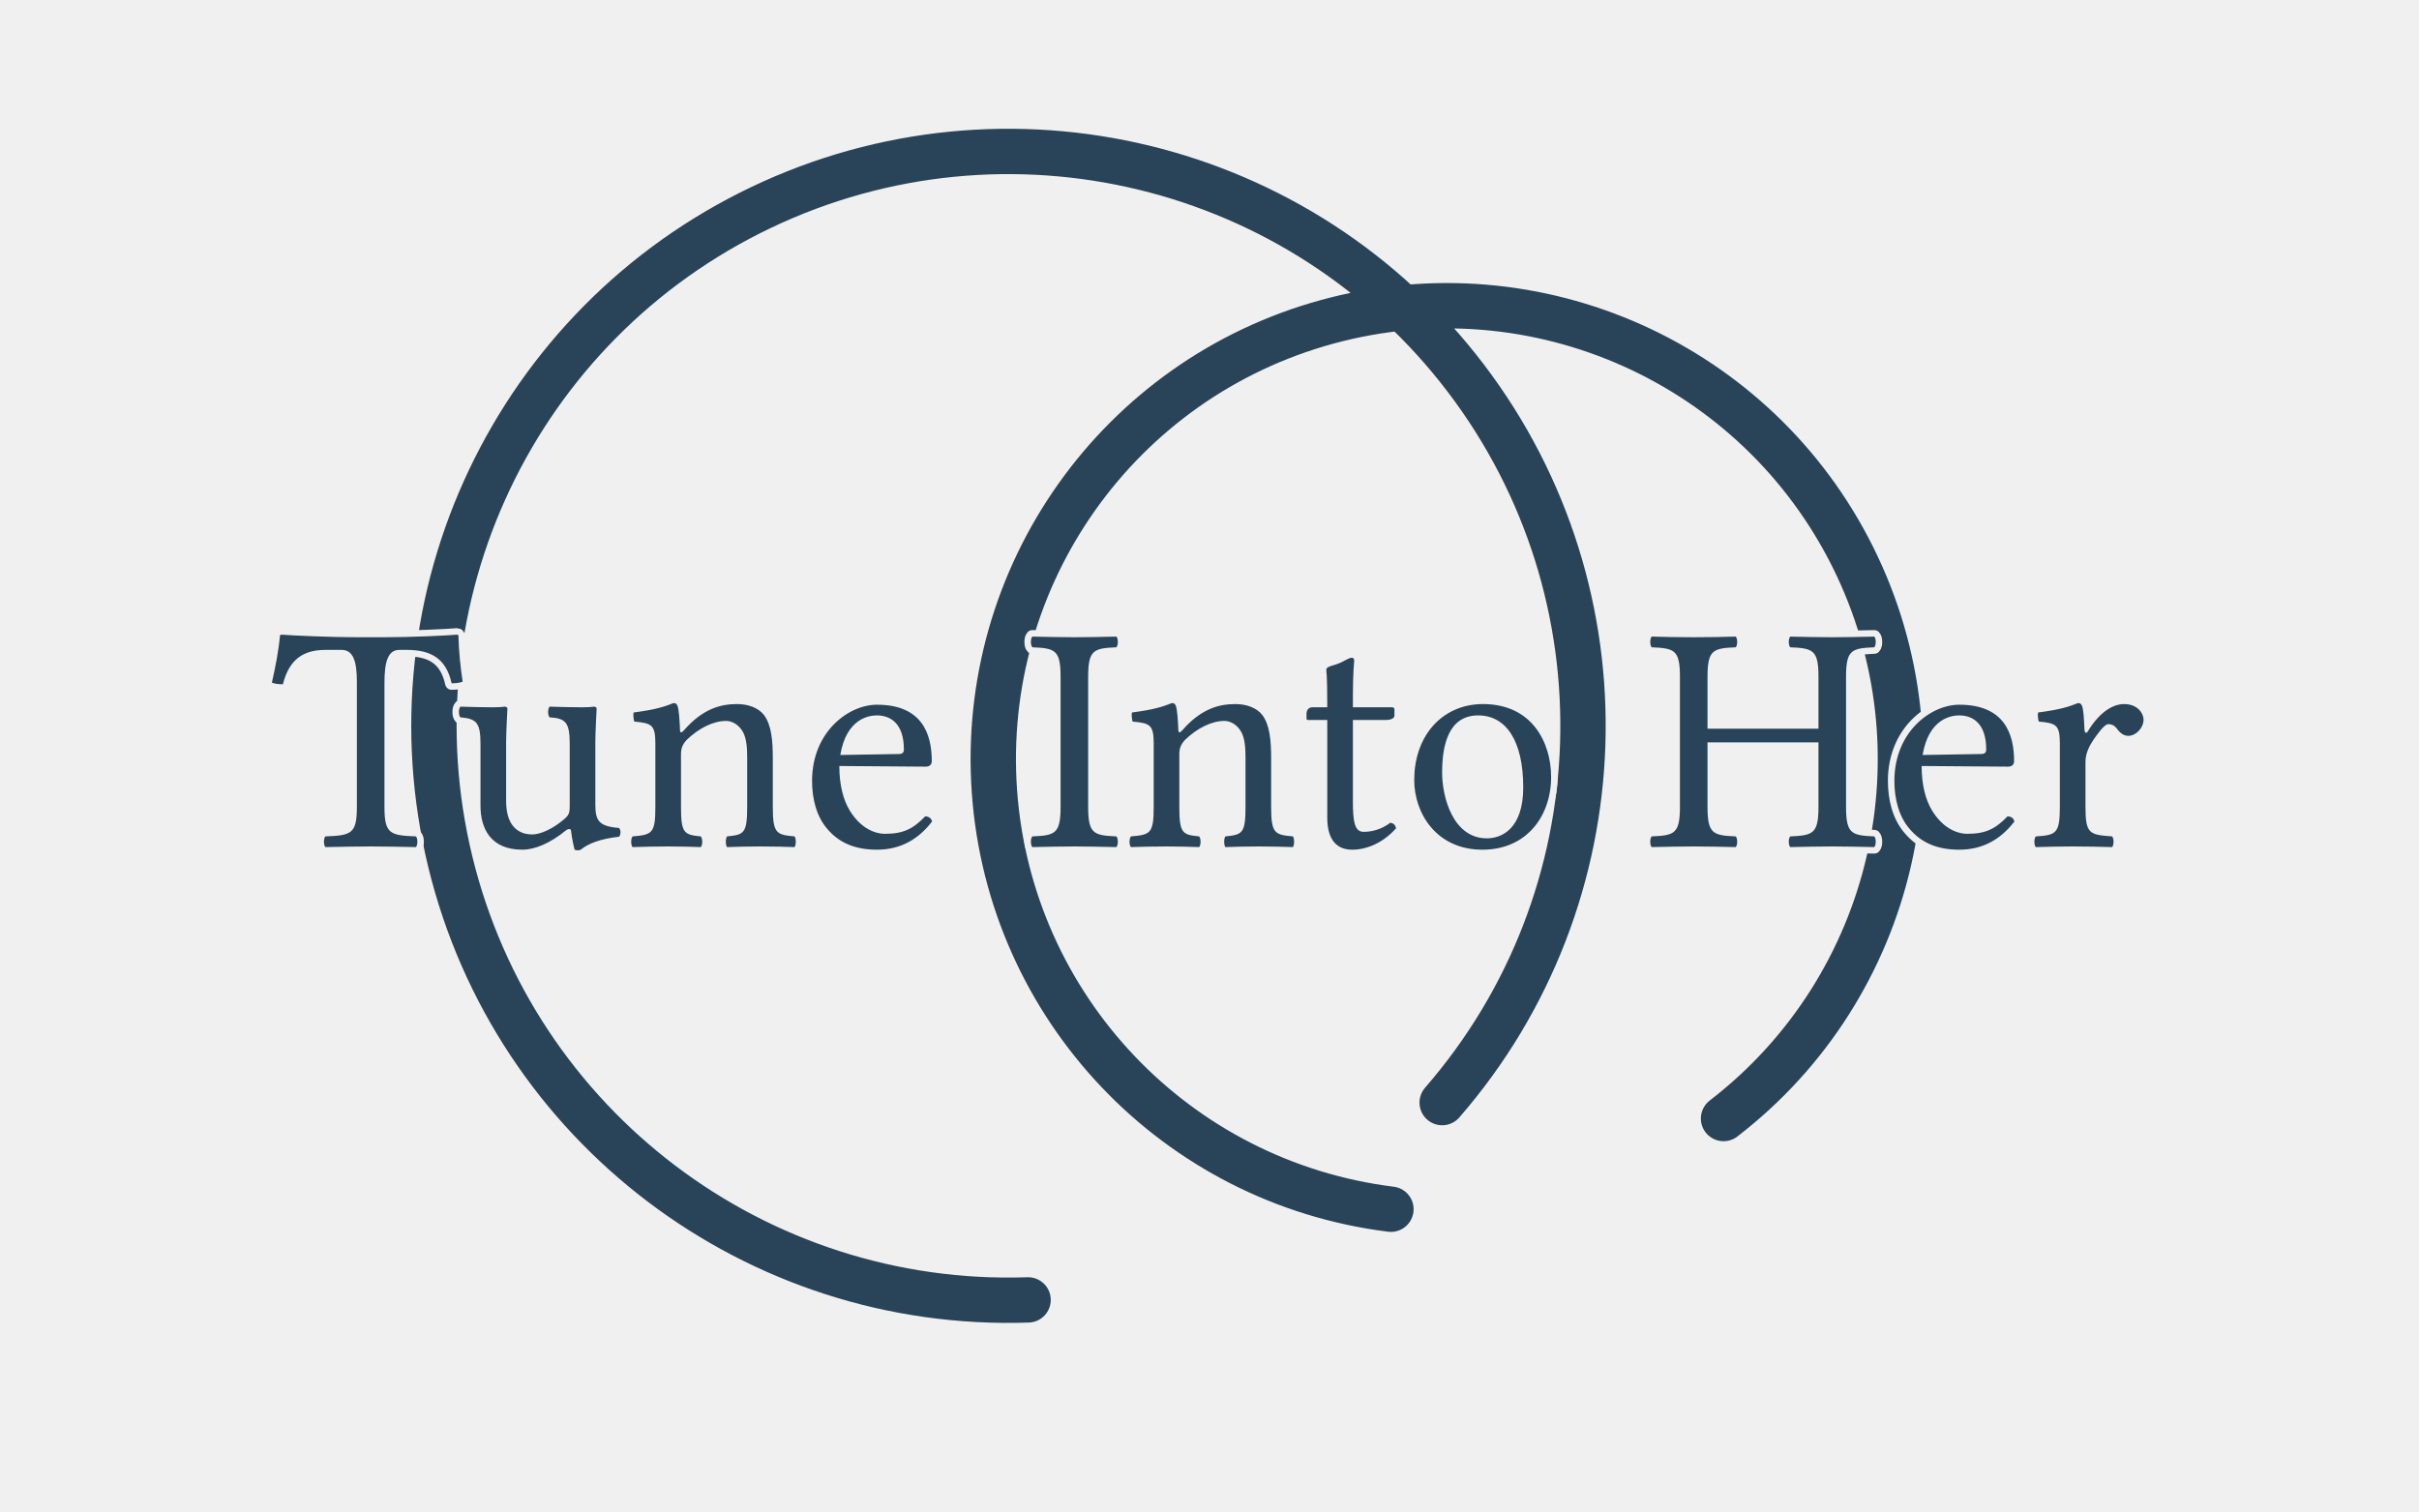
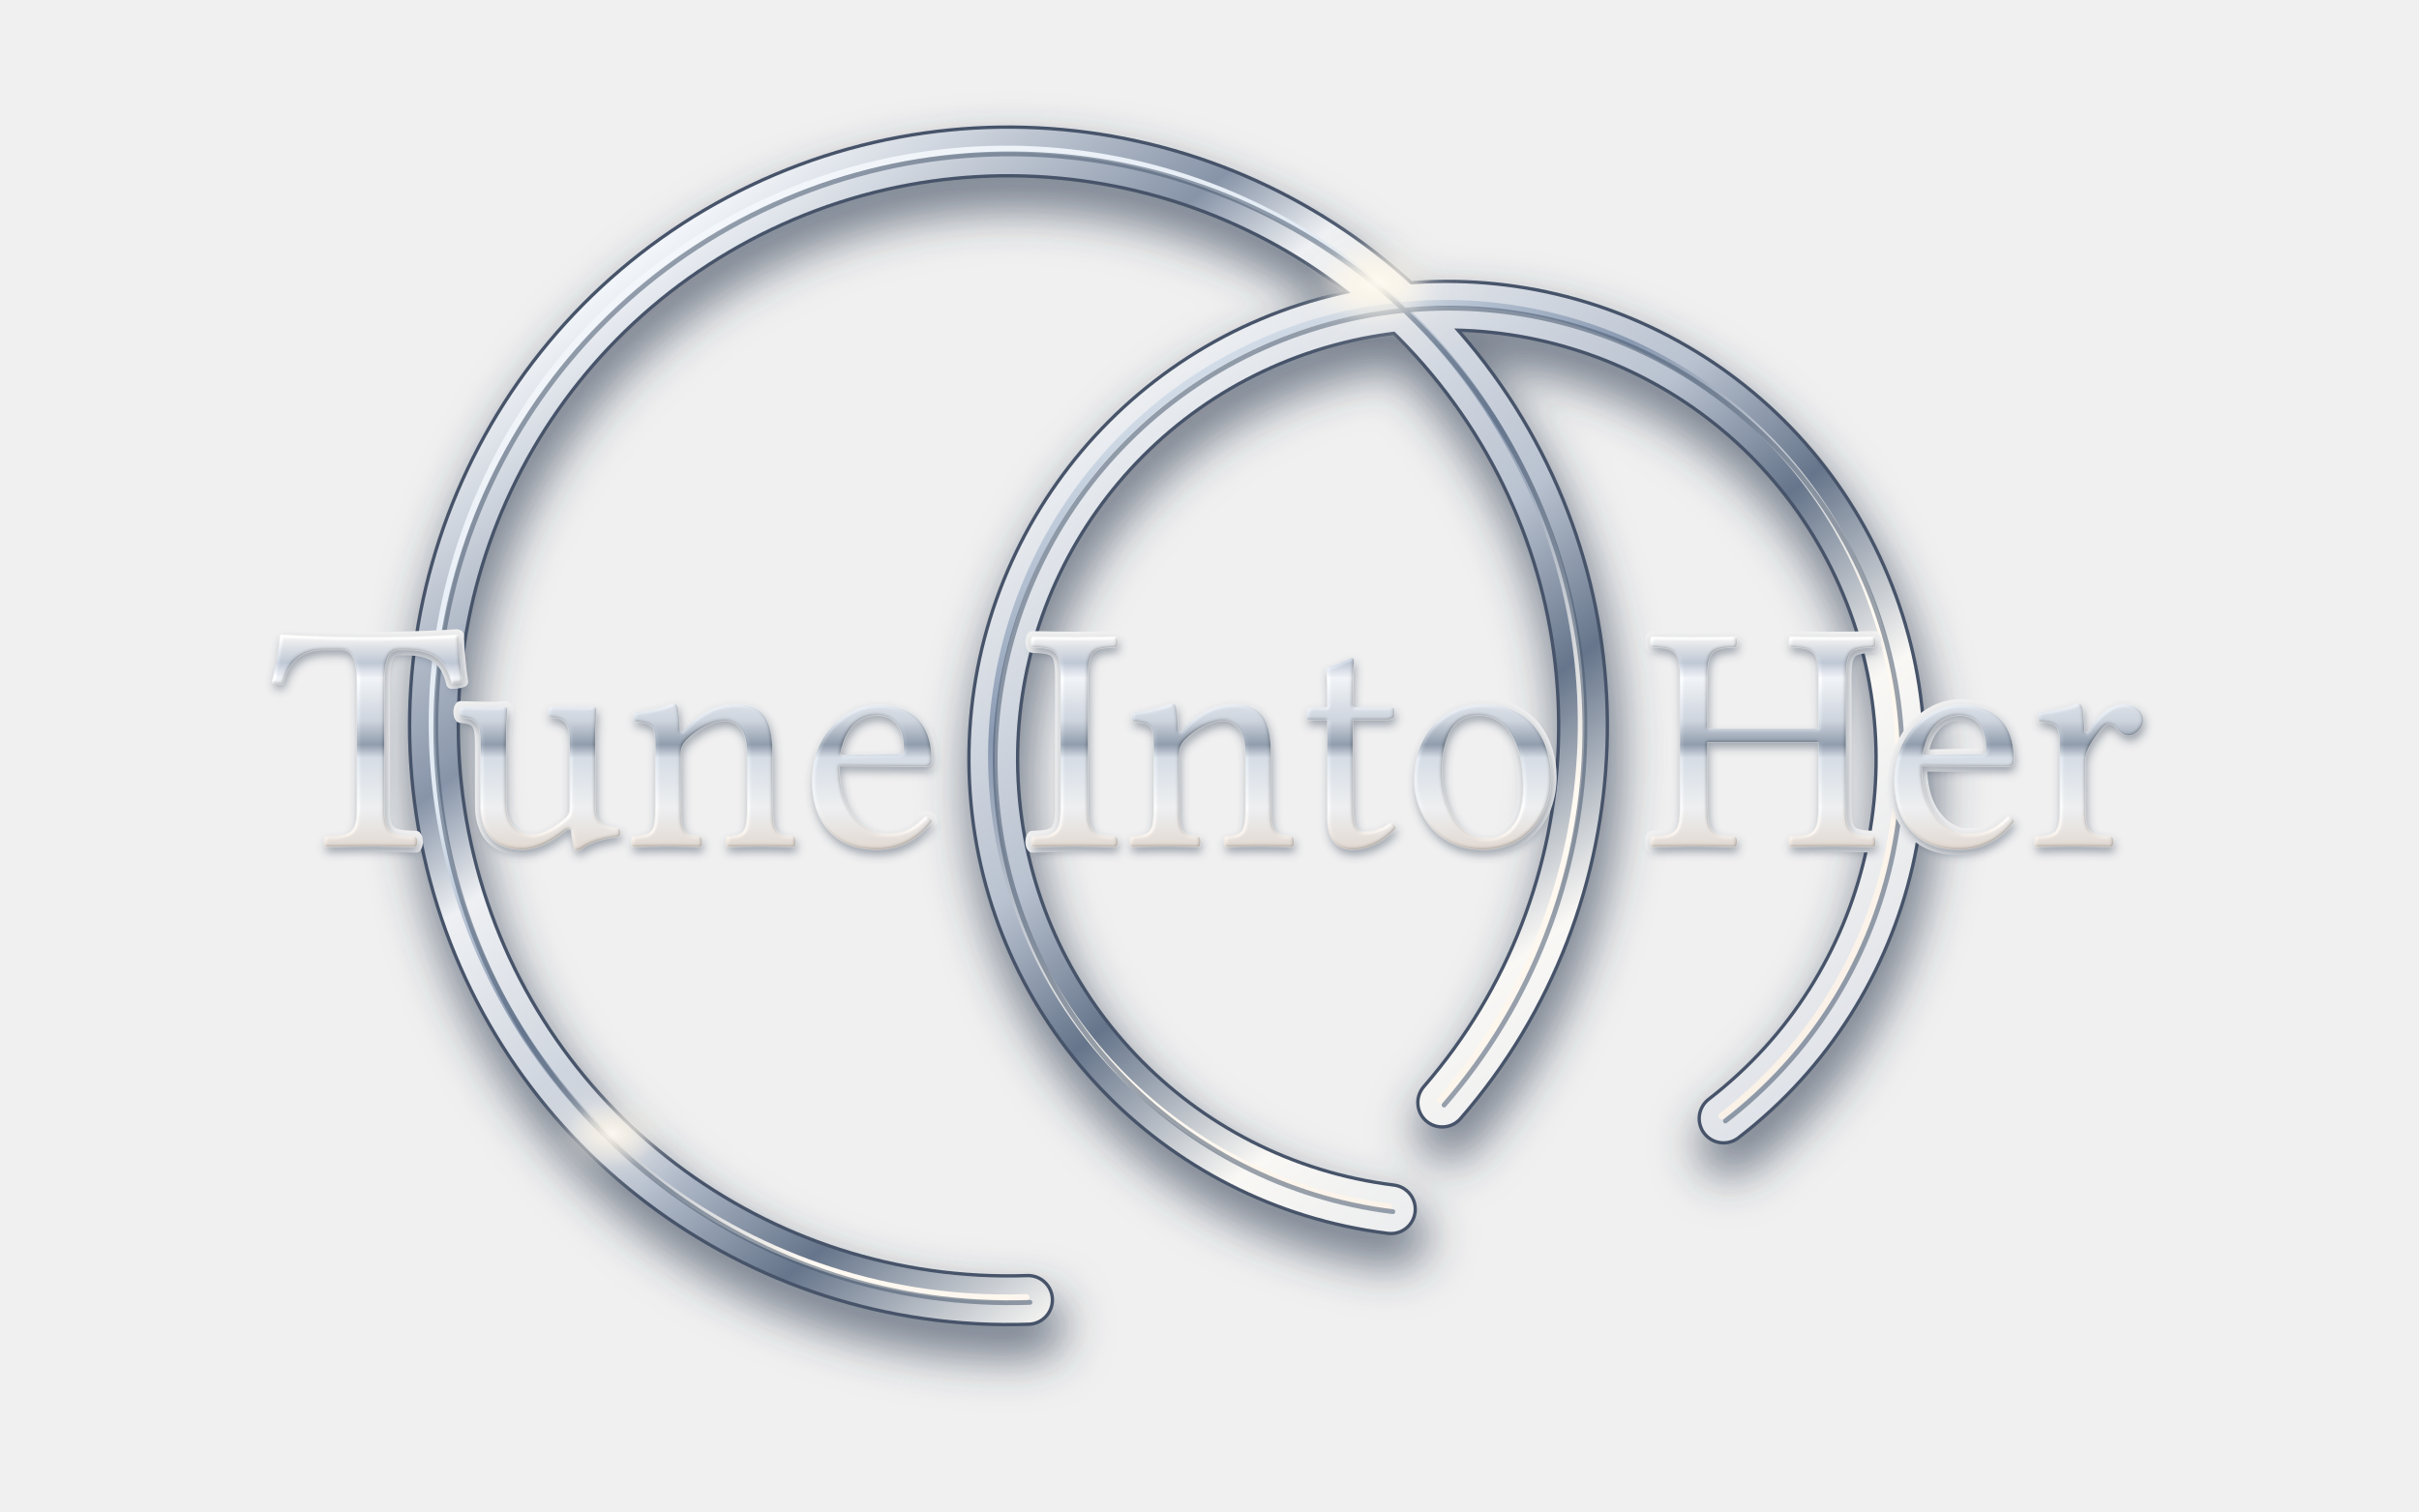
- <svg xmlns="http://www.w3.org/2000/svg" width="1280" height="800" viewBox="0 0 640 400" color="#294458">
+ <svg xmlns="http://www.w3.org/2000/svg" width="1280" height="800" viewBox="0 0 640 400">
  <defs>
+     <linearGradient id="ring-metal" x1="0" y1="0" x2="1" y2="1">
+       <stop offset="0" stop-color="#FEFEFF" />
+       <stop offset=".12" stop-color="#F1F4F8" />
+       <stop offset=".28" stop-color="#8794A8" />
+       <stop offset=".34" stop-color="#EEF0F3" />
+       <stop offset=".52" stop-color="#B9C2D0" />
+       <stop offset=".61" stop-color="#66758B" />
+       <stop offset=".72" stop-color="#F9F8F5" />
+       <stop offset=".91" stop-color="#D9DDE5" />
+       <stop offset="1" stop-color="#FFF7EB" />
+     </linearGradient>
+     <linearGradient id="polished-edge" x1="0" y1="0" x2=".8" y2="1">
+       <stop stop-color="#FFFFFF" />
+       <stop offset=".35" stop-color="#E0E9F3" />
+       <stop offset=".5" stop-color="#8999B1" />
+       <stop offset=".72" stop-color="#FFFAF2" />
+       <stop offset="1" stop-color="#F8EEE4" />
+     </linearGradient>
+     <linearGradient id="type-silver" x1="0" y1="0" x2="0" y2="1">
+       <stop stop-color="#FDFCF9" />
+       <stop offset=".13" stop-color="#C1CAD7" />
+       <stop offset=".2" stop-color="#F7F9FC" />
+       <stop offset=".4" stop-color="#D0D7E0" />
+       <stop offset=".51" stop-color="#8D9AAB" />
+       <stop offset=".57" stop-color="#D9E0E8" />
+       <stop offset=".8" stop-color="#F3F4F5" />
+       <stop offset="1" stop-color="#E6DCD3" />
+     </linearGradient>
+     <radialGradient id="warm-glint">
+       <stop stop-color="#FFFDF7" stop-opacity=".95" />
+       <stop offset=".16" stop-color="#FFF3DD" stop-opacity=".55" />
+       <stop offset=".48" stop-color="#FFF8EE" stop-opacity=".12" />
+       <stop offset="1" stop-color="#FFF8EE" stop-opacity="0" />
+     </radialGradient>
+     <filter id="glint-soft" filterUnits="userSpaceOnUse" x="-80" y="-80" width="800" height="560">
+       <feGaussianBlur stdDeviation="4" />
+     </filter>
+     <filter id="ambient-shadow" x="-25%" y="-25%" width="150%" height="170%">
+       <feGaussianBlur stdDeviation="6" />
+     </filter>
+     <filter id="type-relief" filterUnits="userSpaceOnUse" x="0" y="0" width="640" height="400">
+       <feGaussianBlur in="SourceAlpha" stdDeviation=".5" result="bump" />
+       <feDiffuseLighting in="bump" surfaceScale="1.4" diffuseConstant="1.18" lighting-color="#F9FBFF" result="diffuse">
+         <feDistantLight azimuth="225" elevation="48" />
+       </feDiffuseLighting>
+       <feComposite in="SourceGraphic" in2="diffuse" operator="arithmetic" k1=".65" k2=".35" k3="0" k4="0" result="metal" />
+       <feSpecularLighting in="bump" surfaceScale="1.2" specularConstant=".4" specularExponent="18" lighting-color="#FFF8F0" result="specular">
+         <feDistantLight azimuth="225" elevation="48" />
+       </feSpecularLighting>
+       <feComposite in="specular" in2="SourceAlpha" operator="in" result="shine" />
+       <feComposite in="metal" in2="shine" operator="arithmetic" k1="0" k2="1" k3=".35" k4="0" />
+     </filter>
+     <filter id="type-shadow" x="-10%" y="-30%" width="120%" height="180%">
+       <feGaussianBlur stdDeviation="1.2" />
+     </filter>
+     <mask id="ring-highlights" maskUnits="userSpaceOnUse" x="0" y="0" width="640" height="400">
+       <rect width="640" height="400" fill="black" />
+       <use href="#rings" stroke="white" stroke-width="1.75" />
+     </mask>
    <mask id="wordmark-clearance" maskUnits="userSpaceOnUse" x="0" y="0" width="640" height="400">
      <rect width="640" height="400" fill="white" />
-       <use href="#wordmark" color="black" stroke="black" stroke-width="40" stroke-linejoin="round" />
+       <use href="#wordmark" fill="black" stroke="black" stroke-width="34" stroke-linejoin="round" />
    </mask>
+     <path id="rings" d="M22 40 A19 19 0 1 1 35.695 33.473 M34 37 A15 15 0 1 1 45 34" transform="translate(96 24) scale(8)" fill="none" stroke="inherit" stroke-width="inherit" stroke-linecap="round" />
+     <path id="wordmark" d="M350 -122 V-504 C350 -568 360 -606 396 -606 H418 C493 -606 540 -580 557 -503 C568 -503 582 -504 591 -508 C584 -554 579 -605 578 -650 C578 -651 576 -653 575 -653 C541 -650 430 -645 351 -645 H265 C188 -645 70 -650 32 -653 C30 -653 28 -651 28 -650 C24 -605 14 -553 3 -505 C13 -501 25 -500 37 -500 C57 -580 103 -606 169 -606 H218 C255 -606 265 -568 265 -507 V-122 C265 -39 248 -34 168 -31 C162 -25 162 -4 168 2 C217 1 267.9 0 308 0 C346.4 0 397 1 447 2 C453 -4 453 -25 447 -31 C367 -34 350 -39 350 -122 Z M775 10 C814 10 861 -10 910 -50 C915 -54 924.3 -56 925 -49 C927.5 -23.5 936 10 936 10 C944 13 948.5 12.5 955 10 C977 -8 1012 -23 1073 -30 C1079 -36 1079 -51 1073 -57 C1009 -62 1000 -81 1000 -130 V-322 C1000 -352 1004 -425 1004 -425 C1004 -428 1001 -431 996 -431 C991 -430 976 -429 961 -429 C929 -429 893 -430 859 -431 C853 -425 853 -404 859 -398 C908 -395 921 -383 921 -317 V-124 C921 -105 919 -97 905 -85 C868 -53 830 -37 805 -37 C775 -37 725 -51 725 -140 V-322 C725 -352 729 -425 729 -425 C729 -428 726 -431 721 -431 C716 -430 701 -429 686 -429 C654 -429 618 -430 584 -431 C578 -425 578 -404 584 -398 C632 -394 646 -383 646 -318 V-126 C646 -57 676 10 775 10 Z M1273 -358 C1266.9 -351 1261.3 -348.6 1261 -358 C1260 -385 1257.7 -423.7 1253 -434 C1250.9 -438.6 1249 -442 1241 -442 C1213 -431 1187 -422 1118 -413 C1116 -407 1118 -391 1120 -385 C1174 -380 1185 -375 1185 -317 V-122 C1185 -40 1175 -36 1115 -31 C1109 -25 1109 -4 1115 2 C1145 1 1185 0 1225 0 C1265 0 1295 1 1325 2 C1331 -4 1331 -25 1325 -31 C1274 -36 1264 -40 1264 -122 V-286 C1264 -307 1273 -319 1281 -328 C1319 -365 1364 -387 1403 -387 C1423 -387 1444 -374 1456 -351 C1466 -331 1468 -304 1468 -274 V-122 C1468 -40 1458 -36 1406 -31 C1401 -25 1401 -4 1406 2 C1436 1 1468 0 1508 0 C1548 0 1584 1 1614 2 C1619 -4 1619 -25 1614 -31 C1558 -36 1547 -40 1547 -122 V-271 C1547 -326 1543 -374 1520 -405 C1503 -427 1472 -439 1437 -439 C1388 -439 1332.3 -426 1273 -358 Z M1755 -282 C1774 -395 1844 -404 1868 -404 C1906 -404 1951 -383 1951 -299 C1951 -290 1947 -285.2 1936 -285 Z M2017 -93 C1980 -55 1951 -39 1893 -39 C1857 -39 1815 -60 1784 -111 C1764 -144 1752 -190 1752 -248 L2018 -246 C2030 -246 2037 -252 2037 -263 C2037 -347 2007 -437 1868 -437 C1781 -437 1668 -354 1668 -202 C1668 -146 1682 -92 1715 -54 C1749 -14 1796 10 1868 10 C1944 10 1998 -25 2038 -77 C2035 -87 2029 -92 2017 -93 Z M2519 -122 V-523 C2519 -606 2536 -611 2606 -614 C2612 -620 2612 -641 2606 -647 C2562 -646 2514.5 -645 2476 -645 C2442.5 -645 2394 -646 2347 -647 C2341 -641 2341 -620 2347 -614 C2417 -611 2434 -606 2434 -523 V-122 C2434 -39 2417 -34 2347 -31 C2341 -25 2341 -4 2347 2 C2392 1 2440.7 0 2477 0 C2512.6 0 2561 1 2606 2 C2612 -4 2612 -25 2606 -31 C2536 -34 2519 -39 2519 -122 Z M2809 -358 C2802.9 -351 2797.3 -348.6 2797 -358 C2796 -385 2793.7 -423.7 2789 -434 C2786.9 -438.6 2785 -442 2777 -442 C2749 -431 2723 -422 2654 -413 C2652 -407 2654 -391 2656 -385 C2710 -380 2721 -375 2721 -317 V-122 C2721 -40 2711 -36 2651 -31 C2645 -25 2645 -4 2651 2 C2681 1 2721 0 2761 0 C2801 0 2831 1 2861 2 C2867 -4 2867 -25 2861 -31 C2810 -36 2800 -40 2800 -122 V-286 C2800 -307 2809 -319 2817 -328 C2855 -365 2900 -387 2939 -387 C2959 -387 2980 -374 2992 -351 C3002 -331 3004 -304 3004 -274 V-122 C3004 -40 2994 -36 2942 -31 C2937 -25 2937 -4 2942 2 C2972 1 3004 0 3044 0 C3084 0 3120 1 3150 2 C3155 -4 3155 -25 3150 -31 C3094 -36 3083 -40 3083 -122 V-271 C3083 -326 3079 -374 3056 -405 C3039 -427 3008 -439 2973 -439 C2924 -439 2868.3 -426 2809 -358 Z M3210 -429 C3196 -429 3192 -417 3192 -409 V-396 C3192 -391 3193 -390 3197 -390 H3256 V-89 C3256 -18 3287 10 3333 10 C3379 10 3429 -12 3468 -56 C3466 -66.3 3460 -72 3450 -73 C3424 -53 3394 -45 3368 -45 C3341 -45 3335 -75 3335 -137 V-390 H3439 C3449 -390 3463 -394 3463 -403 V-423 C3463 -427 3460 -429 3455 -429 H3335 V-468 C3335 -533 3339 -573 3339 -573 C3339 -579.4 3336 -581.8 3331.3 -581.8 C3326.8 -581.8 3318.3 -577.9 3309 -572.8 C3297.7 -566.5 3287.5 -562.2 3275 -558.7 C3263 -555.3 3253 -551.9 3253 -545 C3253 -533.4 3256 -540 3256 -429.1 Z M3524 -205 C3524 -103 3592 10 3734 10 C3798.4 10 3846.8 -12.7 3880.9 -46 C3925.7 -89.8 3946 -152.7 3946 -214 C3946 -318 3889 -439 3736 -439 C3670.2 -439 3615.9 -412 3579.3 -369 C3543 -326.4 3524 -268.2 3524 -205 Z M3721 -404 C3807 -404 3860 -326 3860 -182 C3860 -56 3795 -25 3748 -25 C3644 -25 3610 -151 3610 -228 C3610 -315 3631 -404 3721 -404 Z M4855 -122 V-523 C4855 -606 4872 -611 4942 -614 C4948 -620 4948 -641 4942 -647 C4901 -646 4850 -645 4812 -645 C4774.7 -645 4727 -646 4683 -647 C4677 -641 4677 -620 4683 -614 C4753 -611 4770 -606 4770 -523 V-363 H4428 V-523 C4428 -606 4445 -611 4515 -614 C4521 -620 4521 -641 4515 -647 C4477 -646 4436 -645 4385 -645 C4335 -645 4294 -646 4256 -647 C4250 -641 4250 -620 4256 -614 C4326 -611 4343 -606 4343 -523 V-122 C4343 -39 4326 -34 4256 -31 C4250 -25 4250 -4 4256 2 C4300 1 4348.3 0 4386 0 C4422.3 0 4471 1 4515 2 C4521 -4 4521 -25 4515 -31 C4445 -34 4428 -39 4428 -122 V-321 H4770 V-122 C4770 -39 4753 -34 4683 -31 C4677 -25 4677 -4 4683 2 C4728 1 4775.9 0 4813 0 C4850.3 0 4898 1 4942 2 C4948 -4 4948 -25 4942 -31 C4872 -34 4855 -39 4855 -122 Z M5091 -282 C5110 -395 5180 -404 5204 -404 C5242 -404 5287 -383 5287 -299 C5287 -290 5283 -285.2 5272 -285 Z M5353 -93 C5316 -55 5287 -39 5229 -39 C5193 -39 5151 -60 5120 -111 C5100 -144 5088 -190 5088 -248 L5354 -246 C5366 -246 5373 -252 5373 -263 C5373 -347 5343 -437 5204 -437 C5117 -437 5004 -354 5004 -202 C5004 -146 5018 -92 5051 -54 C5085 -14 5132 10 5204 10 C5280 10 5334 -25 5374 -77 C5371 -87 5365 -92 5353 -93 Z M5590 -358 C5588.3 -398 5586.7 -423.7 5582 -434 C5579.9 -438.6 5578 -442 5570 -442 C5542 -431 5516 -422 5447 -413 C5445 -407 5447 -391 5449 -385 C5503 -380 5514 -375 5514 -317 V-122 C5514 -39 5502 -35 5440 -31 C5434 -25 5434 -4 5440 2 C5475 1 5514 0 5554 0 C5594 0 5640 1 5675 2 C5681 -4 5681 -25 5675 -31 C5605 -36 5593 -39 5593 -122 V-261 C5593 -287 5605 -310 5617 -328 C5628 -344 5651 -377 5663 -377 C5672 -377 5681 -374.6 5688.8 -364.3 C5696.4 -354.3 5707.6 -341 5725 -341 C5749 -341 5772 -366 5772 -391 C5772 -410.1 5754 -439 5712 -439 C5665 -439 5624 -395 5601 -356 C5595 -345 5590.2 -353 5590 -358 Z" transform="translate(71.67382 224) scale(0.08583691)" fill="inherit" />
  </defs>
  <g mask="url(#wordmark-clearance)">
-     <path id="rings" d="M22 40 A19 19 0 1 1 35.695 33.473 M34 37 A15 15 0 1 1 45 34" transform="translate(96 24) scale(8)" fill="none" stroke="currentColor" stroke-width="1.5" stroke-linecap="round" />
+     <g transform="translate(1.5 7)" filter="url(#ambient-shadow)" opacity=".6">
+       <use href="#rings" stroke="#26344B" stroke-width="2.1" />
+     </g>
+     <use href="#rings" stroke="#465369" stroke-width="1.72" />
+     <use href="#rings" stroke="url(#ring-metal)" stroke-width="1.5" />
+     <g transform="translate(-.5 -.65)">
+       <use href="#rings" stroke="url(#polished-edge)" stroke-width=".22" />
+     </g>
+     <g transform="translate(.5 .65)" opacity=".55">
+       <use href="#rings" stroke="#485970" stroke-width=".16" />
+     </g>
  </g>
-   <path id="wordmark" d="M350 -122 V-504 C350 -568 360 -606 396 -606 H418 C493 -606 540 -580 557 -503 C568 -503 582 -504 591 -508 C584 -554 579 -605 578 -650 C578 -651 576 -653 575 -653 C541 -650 430 -645 351 -645 H265 C188 -645 70 -650 32 -653 C30 -653 28 -651 28 -650 C24 -605 14 -553 3 -505 C13 -501 25 -500 37 -500 C57 -580 103 -606 169 -606 H218 C255 -606 265 -568 265 -507 V-122 C265 -39 248 -34 168 -31 C162 -25 162 -4 168 2 C217 1 267.9 0 308 0 C346.4 0 397 1 447 2 C453 -4 453 -25 447 -31 C367 -34 350 -39 350 -122 Z M775 10 C814 10 861 -10 910 -50 C915 -54 924.3 -56 925 -49 C927.5 -23.5 936 10 936 10 C944 13 948.5 12.5 955 10 C977 -8 1012 -23 1073 -30 C1079 -36 1079 -51 1073 -57 C1009 -62 1000 -81 1000 -130 V-322 C1000 -352 1004 -425 1004 -425 C1004 -428 1001 -431 996 -431 C991 -430 976 -429 961 -429 C929 -429 893 -430 859 -431 C853 -425 853 -404 859 -398 C908 -395 921 -383 921 -317 V-124 C921 -105 919 -97 905 -85 C868 -53 830 -37 805 -37 C775 -37 725 -51 725 -140 V-322 C725 -352 729 -425 729 -425 C729 -428 726 -431 721 -431 C716 -430 701 -429 686 -429 C654 -429 618 -430 584 -431 C578 -425 578 -404 584 -398 C632 -394 646 -383 646 -318 V-126 C646 -57 676 10 775 10 Z M1273 -358 C1266.9 -351 1261.3 -348.6 1261 -358 C1260 -385 1257.7 -423.7 1253 -434 C1250.9 -438.6 1249 -442 1241 -442 C1213 -431 1187 -422 1118 -413 C1116 -407 1118 -391 1120 -385 C1174 -380 1185 -375 1185 -317 V-122 C1185 -40 1175 -36 1115 -31 C1109 -25 1109 -4 1115 2 C1145 1 1185 0 1225 0 C1265 0 1295 1 1325 2 C1331 -4 1331 -25 1325 -31 C1274 -36 1264 -40 1264 -122 V-286 C1264 -307 1273 -319 1281 -328 C1319 -365 1364 -387 1403 -387 C1423 -387 1444 -374 1456 -351 C1466 -331 1468 -304 1468 -274 V-122 C1468 -40 1458 -36 1406 -31 C1401 -25 1401 -4 1406 2 C1436 1 1468 0 1508 0 C1548 0 1584 1 1614 2 C1619 -4 1619 -25 1614 -31 C1558 -36 1547 -40 1547 -122 V-271 C1547 -326 1543 -374 1520 -405 C1503 -427 1472 -439 1437 -439 C1388 -439 1332.3 -426 1273 -358 Z M1755 -282 C1774 -395 1844 -404 1868 -404 C1906 -404 1951 -383 1951 -299 C1951 -290 1947 -285.2 1936 -285 Z M2017 -93 C1980 -55 1951 -39 1893 -39 C1857 -39 1815 -60 1784 -111 C1764 -144 1752 -190 1752 -248 L2018 -246 C2030 -246 2037 -252 2037 -263 C2037 -347 2007 -437 1868 -437 C1781 -437 1668 -354 1668 -202 C1668 -146 1682 -92 1715 -54 C1749 -14 1796 10 1868 10 C1944 10 1998 -25 2038 -77 C2035 -87 2029 -92 2017 -93 Z M2519 -122 V-523 C2519 -606 2536 -611 2606 -614 C2612 -620 2612 -641 2606 -647 C2562 -646 2514.5 -645 2476 -645 C2442.5 -645 2394 -646 2347 -647 C2341 -641 2341 -620 2347 -614 C2417 -611 2434 -606 2434 -523 V-122 C2434 -39 2417 -34 2347 -31 C2341 -25 2341 -4 2347 2 C2392 1 2440.7 0 2477 0 C2512.6 0 2561 1 2606 2 C2612 -4 2612 -25 2606 -31 C2536 -34 2519 -39 2519 -122 Z M2809 -358 C2802.9 -351 2797.3 -348.6 2797 -358 C2796 -385 2793.7 -423.7 2789 -434 C2786.9 -438.6 2785 -442 2777 -442 C2749 -431 2723 -422 2654 -413 C2652 -407 2654 -391 2656 -385 C2710 -380 2721 -375 2721 -317 V-122 C2721 -40 2711 -36 2651 -31 C2645 -25 2645 -4 2651 2 C2681 1 2721 0 2761 0 C2801 0 2831 1 2861 2 C2867 -4 2867 -25 2861 -31 C2810 -36 2800 -40 2800 -122 V-286 C2800 -307 2809 -319 2817 -328 C2855 -365 2900 -387 2939 -387 C2959 -387 2980 -374 2992 -351 C3002 -331 3004 -304 3004 -274 V-122 C3004 -40 2994 -36 2942 -31 C2937 -25 2937 -4 2942 2 C2972 1 3004 0 3044 0 C3084 0 3120 1 3150 2 C3155 -4 3155 -25 3150 -31 C3094 -36 3083 -40 3083 -122 V-271 C3083 -326 3079 -374 3056 -405 C3039 -427 3008 -439 2973 -439 C2924 -439 2868.3 -426 2809 -358 Z M3210 -429 C3196 -429 3192 -417 3192 -409 V-396 C3192 -391 3193 -390 3197 -390 H3256 V-89 C3256 -18 3287 10 3333 10 C3379 10 3429 -12 3468 -56 C3466 -66.3 3460 -72 3450 -73 C3424 -53 3394 -45 3368 -45 C3341 -45 3335 -75 3335 -137 V-390 H3439 C3449 -390 3463 -394 3463 -403 V-423 C3463 -427 3460 -429 3455 -429 H3335 V-468 C3335 -533 3339 -573 3339 -573 C3339 -579.4 3336 -581.8 3331.3 -581.8 C3326.8 -581.8 3318.3 -577.9 3309 -572.8 C3297.7 -566.5 3287.5 -562.2 3275 -558.7 C3263 -555.3 3253 -551.9 3253 -545 C3253 -533.4 3256 -540 3256 -429.1 Z M3524 -205 C3524 -103 3592 10 3734 10 C3798.4 10 3846.8 -12.7 3880.9 -46 C3925.7 -89.8 3946 -152.7 3946 -214 C3946 -318 3889 -439 3736 -439 C3670.2 -439 3615.9 -412 3579.3 -369 C3543 -326.4 3524 -268.2 3524 -205 Z M3721 -404 C3807 -404 3860 -326 3860 -182 C3860 -56 3795 -25 3748 -25 C3644 -25 3610 -151 3610 -228 C3610 -315 3631 -404 3721 -404 Z M4855 -122 V-523 C4855 -606 4872 -611 4942 -614 C4948 -620 4948 -641 4942 -647 C4901 -646 4850 -645 4812 -645 C4774.7 -645 4727 -646 4683 -647 C4677 -641 4677 -620 4683 -614 C4753 -611 4770 -606 4770 -523 V-363 H4428 V-523 C4428 -606 4445 -611 4515 -614 C4521 -620 4521 -641 4515 -647 C4477 -646 4436 -645 4385 -645 C4335 -645 4294 -646 4256 -647 C4250 -641 4250 -620 4256 -614 C4326 -611 4343 -606 4343 -523 V-122 C4343 -39 4326 -34 4256 -31 C4250 -25 4250 -4 4256 2 C4300 1 4348.3 0 4386 0 C4422.3 0 4471 1 4515 2 C4521 -4 4521 -25 4515 -31 C4445 -34 4428 -39 4428 -122 V-321 H4770 V-122 C4770 -39 4753 -34 4683 -31 C4677 -25 4677 -4 4683 2 C4728 1 4775.9 0 4813 0 C4850.3 0 4898 1 4942 2 C4948 -4 4948 -25 4942 -31 C4872 -34 4855 -39 4855 -122 Z M5091 -282 C5110 -395 5180 -404 5204 -404 C5242 -404 5287 -383 5287 -299 C5287 -290 5283 -285.2 5272 -285 Z M5353 -93 C5316 -55 5287 -39 5229 -39 C5193 -39 5151 -60 5120 -111 C5100 -144 5088 -190 5088 -248 L5354 -246 C5366 -246 5373 -252 5373 -263 C5373 -347 5343 -437 5204 -437 C5117 -437 5004 -354 5004 -202 C5004 -146 5018 -92 5051 -54 C5085 -14 5132 10 5204 10 C5280 10 5334 -25 5374 -77 C5371 -87 5365 -92 5353 -93 Z M5590 -358 C5588.3 -398 5586.7 -423.7 5582 -434 C5579.9 -438.6 5578 -442 5570 -442 C5542 -431 5516 -422 5447 -413 C5445 -407 5447 -391 5449 -385 C5503 -380 5514 -375 5514 -317 V-122 C5514 -39 5502 -35 5440 -31 C5434 -25 5434 -4 5440 2 C5475 1 5514 0 5554 0 C5594 0 5640 1 5675 2 C5681 -4 5681 -25 5675 -31 C5605 -36 5593 -39 5593 -122 V-261 C5593 -287 5605 -310 5617 -328 C5628 -344 5651 -377 5663 -377 C5672 -377 5681 -374.6 5688.8 -364.3 C5696.4 -354.3 5707.6 -341 5725 -341 C5749 -341 5772 -366 5772 -391 C5772 -410.1 5754 -439 5712 -439 C5665 -439 5624 -395 5601 -356 C5595 -345 5590.2 -353 5590 -358 Z" transform="translate(71.67382 224) scale(0.08583691)" fill="currentColor" />
+   <g opacity=".9" mask="url(#ring-highlights)">
+     <ellipse cx="364" cy="75" rx="31" ry="24" fill="url(#warm-glint)" />
+     <ellipse cx="162" cy="300" rx="26" ry="19" fill="url(#warm-glint)" />
+   </g>
+   <g filter="url(#glint-soft)">
+     <ellipse cx="364" cy="75" rx="13" ry="7" fill="#FFF9F0" opacity=".75" />
+     <ellipse cx="162" cy="300" rx="11" ry="6" fill="#FFF9F0" opacity=".65" />
+   </g>
+   <g transform="translate(.4 1.4)" filter="url(#type-shadow)" opacity=".4">
+     <use href="#wordmark" fill="#243149" />
+   </g>
+   <g filter="url(#type-relief)">
+     <use href="#wordmark" fill="url(#type-silver)" />
+   </g>
+   <use href="#wordmark" fill="none" stroke="#FFFDF9" stroke-opacity=".4" stroke-width="2.4" stroke-linejoin="round" />
</svg>
